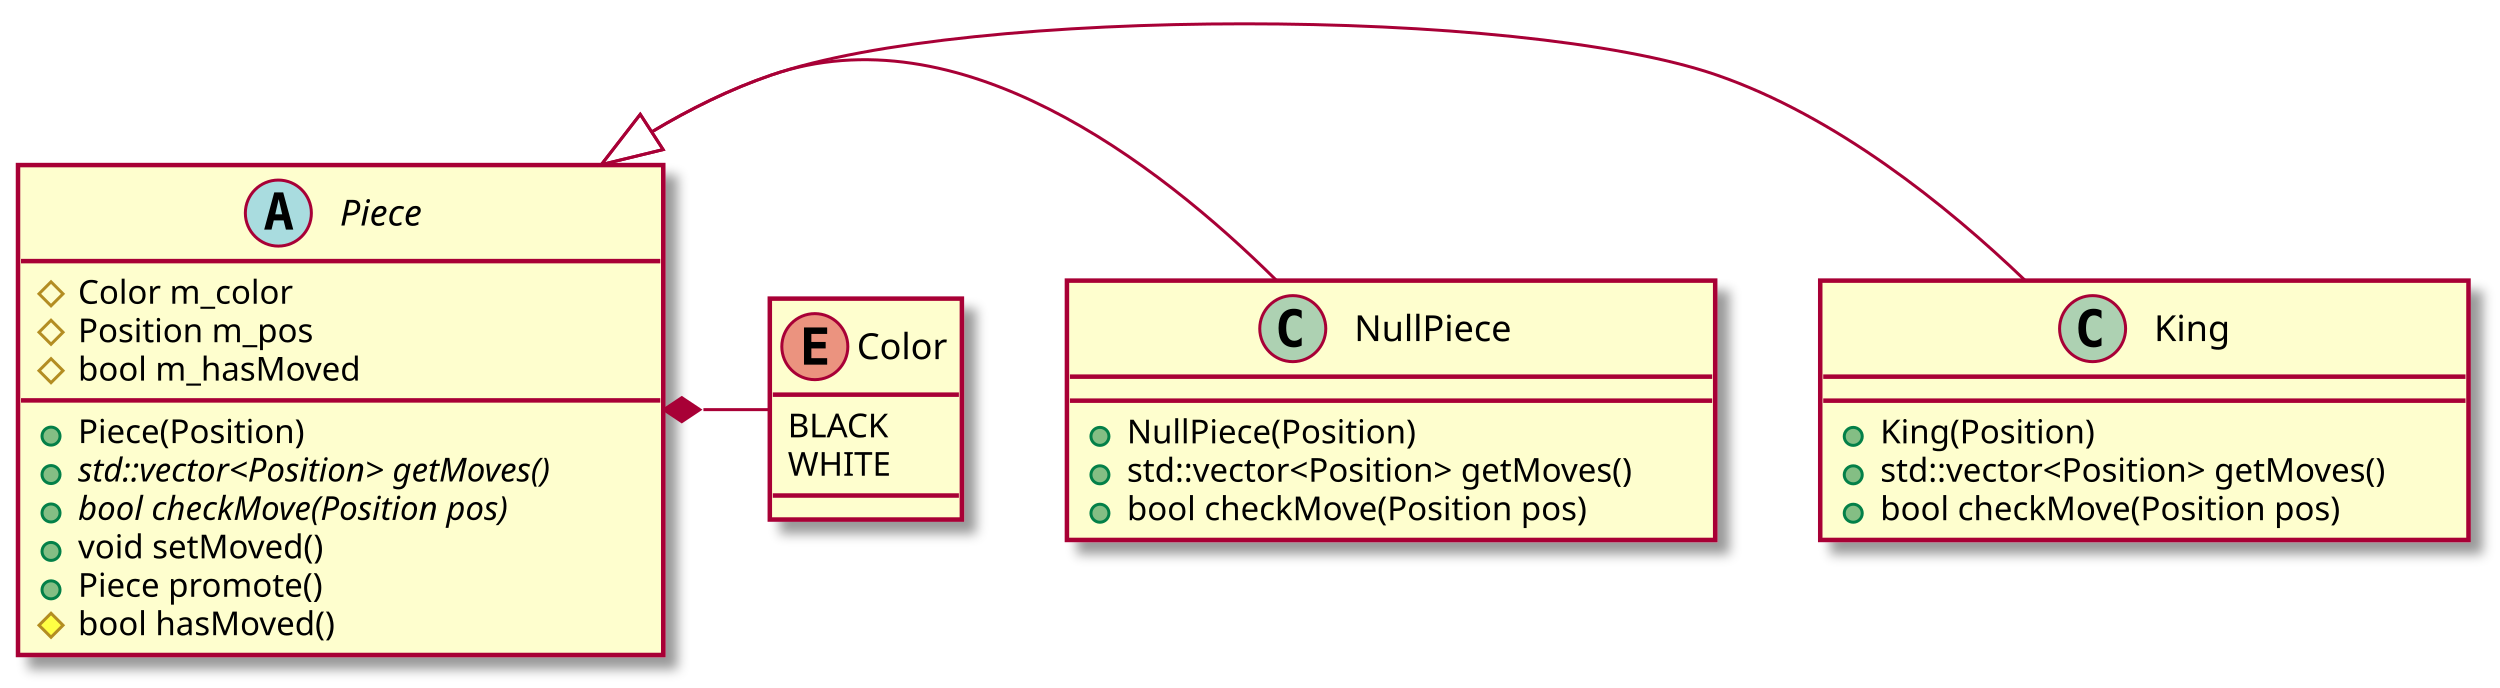
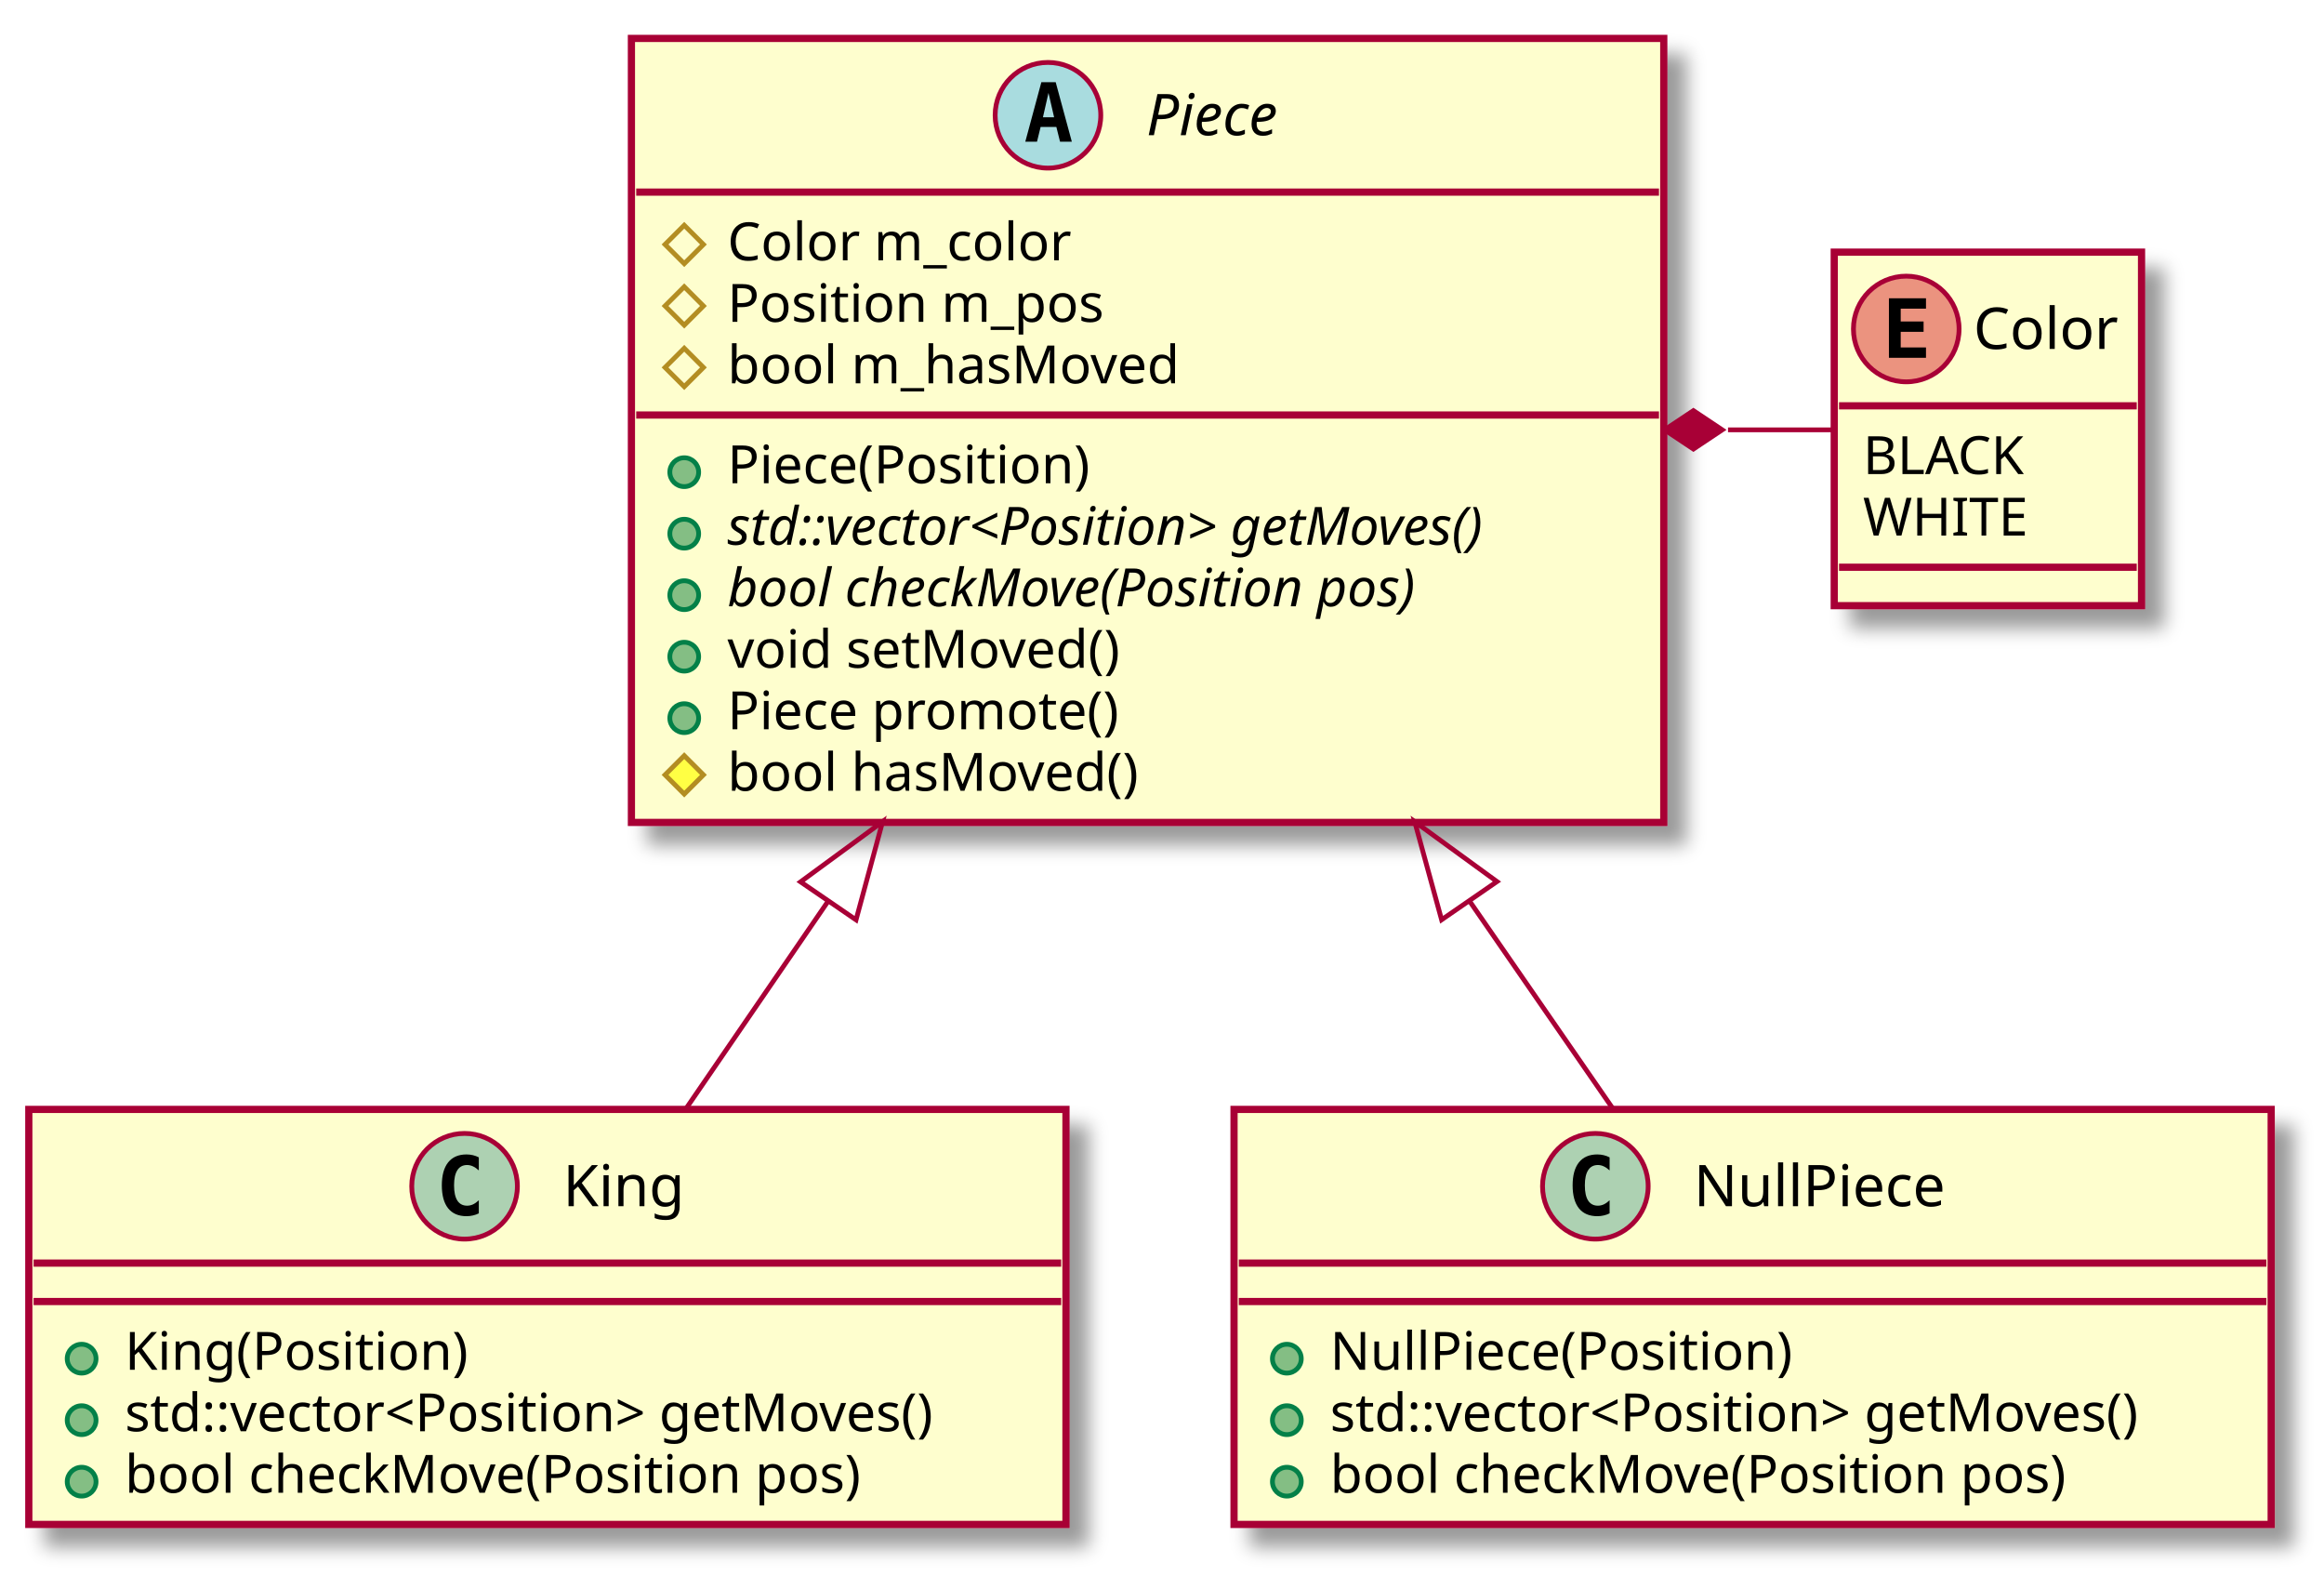
- <svg xmlns="http://www.w3.org/2000/svg" contentScriptType="application/ecmascript" contentStyleType="text/css" height="229px" preserveAspectRatio="none" style="width:833px;height:229px;" version="1.1" viewBox="0 0 833 229" width="833px" zoomAndPan="magnify">
+ <svg xmlns="http://www.w3.org/2000/svg" contentScriptType="application/ecmascript" contentStyleType="text/css" height="328px" preserveAspectRatio="none" style="width:484px;height:328px;" version="1.1" viewBox="0 0 484 328" width="484px" zoomAndPan="magnify">
  <defs>
-     <filter height="300%" id="fxldru1wpzwta" width="300%" x="-1" y="-1">
+     <filter height="300%" id="f9k5syy0anra7" width="300%" x="-1" y="-1">
      <feGaussianBlur result="blurOut" stdDeviation="2.0" />
      <feColorMatrix in="blurOut" result="blurOut2" type="matrix" values="0 0 0 0 0 0 0 0 0 0 0 0 0 0 0 0 0 0 .4 0" />
      <feOffset dx="4.0" dy="4.0" in="blurOut2" result="blurOut3" />
      <feBlend in="SourceGraphic" in2="blurOut3" mode="normal" />
    </filter>
  </defs>
  <g>
-     <rect fill="#FEFECE" filter="url(#fxldru1wpzwta)" height="163.242" id="Piece" style="stroke: #A80036; stroke-width: 1.5;" width="215" x="6" y="55" />
-     <ellipse cx="92.75" cy="71" fill="#A9DCDF" rx="11" ry="11" style="stroke: #A80036; stroke-width: 1.0;" />
-     <path d="M92.859,66.344 L91.703,71.422 L94.031,71.422 L92.859,66.344 Z M91.375,64.109 L94.359,64.109 L97.719,76.5 L95.266,76.5 L94.5,73.438 L91.219,73.438 L90.469,76.5 L88.031,76.5 L91.375,64.109 Z " />
-     <text fill="#000000" font-family="sans-serif" font-size="12" font-style="italic" lengthAdjust="spacingAndGlyphs" textLength="33" x="113.25" y="75.154">Piece</text>
-     <line style="stroke: #A80036; stroke-width: 1.5;" x1="7" x2="220" y1="87" y2="87" />
-     <polygon fill="none" points="17,93.902,21,97.902,17,101.902,13,97.902" style="stroke: #B38D22; stroke-width: 1.0;" />
-     <text fill="#000000" font-family="sans-serif" font-size="11" lengthAdjust="spacingAndGlyphs" textLength="79" x="26" y="101.21">Color m_color</text>
-     <polygon fill="none" points="17,106.707,21,110.707,17,114.707,13,110.707" style="stroke: #B38D22; stroke-width: 1.0;" />
-     <text fill="#000000" font-family="sans-serif" font-size="11" lengthAdjust="spacingAndGlyphs" textLength="87" x="26" y="114.015">Position m_pos</text>
-     <polygon fill="none" points="17,119.512,21,123.512,17,127.512,13,123.512" style="stroke: #B38D22; stroke-width: 1.0;" />
-     <text fill="#000000" font-family="sans-serif" font-size="11" lengthAdjust="spacingAndGlyphs" textLength="102" x="26" y="126.82">bool m_hasMoved</text>
-     <line style="stroke: #A80036; stroke-width: 1.5;" x1="7" x2="220" y1="133.414" y2="133.414" />
-     <ellipse cx="17" cy="145.316" fill="#84BE84" rx="3" ry="3" style="stroke: #038048; stroke-width: 1.0;" />
-     <text fill="#000000" font-family="sans-serif" font-size="11" lengthAdjust="spacingAndGlyphs" textLength="83" x="26" y="147.625">Piece(Position)</text>
-     <ellipse cx="17" cy="158.121" fill="#84BE84" rx="3" ry="3" style="stroke: #038048; stroke-width: 1.0;" />
-     <text fill="#000000" font-family="sans-serif" font-size="11" font-style="italic" lengthAdjust="spacingAndGlyphs" textLength="189" x="26" y="160.429">std::vector&lt;Position&gt; getMoves()</text>
-     <ellipse cx="17" cy="170.926" fill="#84BE84" rx="3" ry="3" style="stroke: #038048; stroke-width: 1.0;" />
-     <text fill="#000000" font-family="sans-serif" font-size="11" font-style="italic" lengthAdjust="spacingAndGlyphs" textLength="166" x="26" y="173.234">bool checkMove(Position pos)</text>
-     <ellipse cx="17" cy="183.731" fill="#84BE84" rx="3" ry="3" style="stroke: #038048; stroke-width: 1.0;" />
-     <text fill="#000000" font-family="sans-serif" font-size="11" lengthAdjust="spacingAndGlyphs" textLength="89" x="26" y="186.039">void setMoved()</text>
-     <ellipse cx="17" cy="196.535" fill="#84BE84" rx="3" ry="3" style="stroke: #038048; stroke-width: 1.0;" />
-     <text fill="#000000" font-family="sans-serif" font-size="11" lengthAdjust="spacingAndGlyphs" textLength="90" x="26" y="198.843">Piece promote()</text>
-     <polygon fill="#FFFF44" points="17,204.34,21,208.34,17,212.34,13,208.34" style="stroke: #B38D22; stroke-width: 1.0;" />
-     <text fill="#000000" font-family="sans-serif" font-size="11" lengthAdjust="spacingAndGlyphs" textLength="93" x="26" y="211.648">bool hasMoved()</text>
-     <rect fill="#FEFECE" filter="url(#fxldru1wpzwta)" height="73.609" id="Color" style="stroke: #A80036; stroke-width: 1.5;" width="64" x="256.5" y="99.5" />
-     <ellipse cx="271.5" cy="115.5" fill="#EB937F" rx="11" ry="11" style="stroke: #A80036; stroke-width: 1.0;" />
-     <path d="M275.609,121.5 L267.891,121.5 L267.891,109.109 L275.609,109.109 L275.609,111.266 L270.344,111.266 L270.344,113.938 L275.109,113.938 L275.109,116.094 L270.344,116.094 L270.344,119.344 L275.609,119.344 L275.609,121.5 Z " />
-     <text fill="#000000" font-family="sans-serif" font-size="12" lengthAdjust="spacingAndGlyphs" textLength="32" x="285.5" y="119.654">Color</text>
-     <line style="stroke: #A80036; stroke-width: 1.5;" x1="257.5" x2="319.5" y1="131.5" y2="131.5" />
-     <text fill="#000000" font-family="sans-serif" font-size="11" lengthAdjust="spacingAndGlyphs" textLength="36" x="262.5" y="145.71">BLACK</text>
-     <text fill="#000000" font-family="sans-serif" font-size="11" lengthAdjust="spacingAndGlyphs" textLength="34" x="262.5" y="158.515">WHITE</text>
-     <line style="stroke: #A80036; stroke-width: 1.5;" x1="257.5" x2="319.5" y1="165.109" y2="165.109" />
-     <rect fill="#FEFECE" filter="url(#fxldru1wpzwta)" height="86.414" id="King" style="stroke: #A80036; stroke-width: 1.5;" width="216" x="606.5" y="93.5" />
-     <ellipse cx="697.25" cy="109.5" fill="#ADD1B2" rx="11" ry="11" style="stroke: #A80036; stroke-width: 1.0;" />
-     <path d="M700.219,115.141 Q699.641,115.438 699,115.578 Q698.359,115.734 697.656,115.734 Q695.156,115.734 693.828,114.094 Q692.516,112.438 692.516,109.312 Q692.516,106.188 693.828,104.531 Q695.156,102.875 697.656,102.875 Q698.359,102.875 699,103.031 Q699.656,103.188 700.219,103.484 L700.219,106.203 Q699.594,105.625 699,105.359 Q698.406,105.078 697.781,105.078 Q696.438,105.078 695.75,106.156 Q695.062,107.219 695.062,109.312 Q695.062,111.406 695.75,112.484 Q696.438,113.547 697.781,113.547 Q698.406,113.547 699,113.281 Q699.594,113 700.219,112.422 L700.219,115.141 Z " />
-     <text fill="#000000" font-family="sans-serif" font-size="12" lengthAdjust="spacingAndGlyphs" textLength="26" x="717.75" y="113.654">King</text>
-     <line style="stroke: #A80036; stroke-width: 1.5;" x1="607.5" x2="821.5" y1="125.5" y2="125.5" />
-     <line style="stroke: #A80036; stroke-width: 1.5;" x1="607.5" x2="821.5" y1="133.5" y2="133.5" />
-     <ellipse cx="617.5" cy="145.402" fill="#84BE84" rx="3" ry="3" style="stroke: #038048; stroke-width: 1.0;" />
-     <text fill="#000000" font-family="sans-serif" font-size="11" lengthAdjust="spacingAndGlyphs" textLength="77" x="626.5" y="147.71">King(Position)</text>
-     <ellipse cx="617.5" cy="158.207" fill="#84BE84" rx="3" ry="3" style="stroke: #038048; stroke-width: 1.0;" />
-     <text fill="#000000" font-family="sans-serif" font-size="11" lengthAdjust="spacingAndGlyphs" textLength="190" x="626.5" y="160.515">std::vector&lt;Position&gt; getMoves()</text>
-     <ellipse cx="617.5" cy="171.012" fill="#84BE84" rx="3" ry="3" style="stroke: #038048; stroke-width: 1.0;" />
-     <text fill="#000000" font-family="sans-serif" font-size="11" lengthAdjust="spacingAndGlyphs" textLength="167" x="626.5" y="173.32">bool checkMove(Position pos)</text>
-     <rect fill="#FEFECE" filter="url(#fxldru1wpzwta)" height="86.414" id="NullPiece" style="stroke: #A80036; stroke-width: 1.5;" width="216" x="355.5" y="93.5" />
-     <ellipse cx="430.75" cy="109.5" fill="#ADD1B2" rx="11" ry="11" style="stroke: #A80036; stroke-width: 1.0;" />
-     <path d="M433.719,115.141 Q433.141,115.438 432.5,115.578 Q431.859,115.734 431.156,115.734 Q428.656,115.734 427.328,114.094 Q426.016,112.438 426.016,109.312 Q426.016,106.188 427.328,104.531 Q428.656,102.875 431.156,102.875 Q431.859,102.875 432.5,103.031 Q433.156,103.188 433.719,103.484 L433.719,106.203 Q433.094,105.625 432.5,105.359 Q431.906,105.078 431.281,105.078 Q429.938,105.078 429.25,106.156 Q428.562,107.219 428.562,109.312 Q428.562,111.406 429.25,112.484 Q429.938,113.547 431.281,113.547 Q431.906,113.547 432.5,113.281 Q433.094,113 433.719,112.422 L433.719,115.141 Z " />
-     <text fill="#000000" font-family="sans-serif" font-size="12" lengthAdjust="spacingAndGlyphs" textLength="57" x="451.25" y="113.654">NullPiece</text>
-     <line style="stroke: #A80036; stroke-width: 1.5;" x1="356.5" x2="570.5" y1="125.5" y2="125.5" />
-     <line style="stroke: #A80036; stroke-width: 1.5;" x1="356.5" x2="570.5" y1="133.5" y2="133.5" />
-     <ellipse cx="366.5" cy="145.402" fill="#84BE84" rx="3" ry="3" style="stroke: #038048; stroke-width: 1.0;" />
-     <text fill="#000000" font-family="sans-serif" font-size="11" lengthAdjust="spacingAndGlyphs" textLength="104" x="375.5" y="147.71">NullPiece(Position)</text>
-     <ellipse cx="366.5" cy="158.207" fill="#84BE84" rx="3" ry="3" style="stroke: #038048; stroke-width: 1.0;" />
-     <text fill="#000000" font-family="sans-serif" font-size="11" lengthAdjust="spacingAndGlyphs" textLength="190" x="375.5" y="160.515">std::vector&lt;Position&gt; getMoves()</text>
-     <ellipse cx="366.5" cy="171.012" fill="#84BE84" rx="3" ry="3" style="stroke: #038048; stroke-width: 1.0;" />
-     <text fill="#000000" font-family="sans-serif" font-size="11" lengthAdjust="spacingAndGlyphs" textLength="167" x="375.5" y="173.32">bool checkMove(Position pos)</text>
-     <path d="M217.29,43.87 C230.01,36.24 243.36,29.68 257,25 C323.22,2.3 505.82,2.19 572,25 C611.5,38.62 648.42,68.18 674.78,93.44 " fill="none" id="Piece-King" style="stroke: #A80036; stroke-width: 1.0;" />
-     <polygon fill="none" points="220.95,49.84,200.36,54.85,213.33,38.09,220.95,49.84" style="stroke: #A80036; stroke-width: 1.0;" />
-     <path d="M217.29,43.87 C230.01,36.24 243.36,29.68 257,25 C319.24,3.66 385.14,53.62 425.3,93.41 " fill="none" id="Piece-NullPiece" style="stroke: #A80036; stroke-width: 1.0;" />
-     <polygon fill="none" points="220.95,49.84,200.36,54.85,213.33,38.09,220.95,49.84" style="stroke: #A80036; stroke-width: 1.0;" />
-     <path d="M234.38,136.5 C241.73,136.5 249.07,136.5 256.41,136.5 " fill="none" id="Piece-Color" style="stroke: #A80036; stroke-width: 1.0;" />
-     <polygon fill="#A80036" points="221.17,136.5,227.17,140.5,233.17,136.5,227.17,132.5,221.17,136.5" style="stroke: #A80036; stroke-width: 1.0;" />
+     <rect fill="#FEFECE" filter="url(#f9k5syy0anra7)" height="163.242" id="Piece" style="stroke: #A80036; stroke-width: 1.5;" width="215" x="131.5" y="8" />
+     <ellipse cx="218.25" cy="24" fill="#A9DCDF" rx="11" ry="11" style="stroke: #A80036; stroke-width: 1.0;" />
+     <path d="M218.359,19.344 L217.203,24.422 L219.531,24.422 L218.359,19.344 Z M216.875,17.109 L219.859,17.109 L223.219,29.5 L220.766,29.5 L220,26.438 L216.719,26.438 L215.969,29.5 L213.531,29.5 L216.875,17.109 Z " />
+     <text fill="#000000" font-family="sans-serif" font-size="12" font-style="italic" lengthAdjust="spacingAndGlyphs" textLength="33" x="238.75" y="28.154">Piece</text>
+     <line style="stroke: #A80036; stroke-width: 1.5;" x1="132.5" x2="345.5" y1="40" y2="40" />
+     <polygon fill="none" points="142.5,46.902,146.5,50.902,142.5,54.902,138.5,50.902" style="stroke: #B38D22; stroke-width: 1.0;" />
+     <text fill="#000000" font-family="sans-serif" font-size="11" lengthAdjust="spacingAndGlyphs" textLength="79" x="151.5" y="54.21">Color m_color</text>
+     <polygon fill="none" points="142.5,59.707,146.5,63.707,142.5,67.707,138.5,63.707" style="stroke: #B38D22; stroke-width: 1.0;" />
+     <text fill="#000000" font-family="sans-serif" font-size="11" lengthAdjust="spacingAndGlyphs" textLength="87" x="151.5" y="67.015">Position m_pos</text>
+     <polygon fill="none" points="142.5,72.512,146.5,76.512,142.5,80.512,138.5,76.512" style="stroke: #B38D22; stroke-width: 1.0;" />
+     <text fill="#000000" font-family="sans-serif" font-size="11" lengthAdjust="spacingAndGlyphs" textLength="102" x="151.5" y="79.82">bool m_hasMoved</text>
+     <line style="stroke: #A80036; stroke-width: 1.5;" x1="132.5" x2="345.5" y1="86.414" y2="86.414" />
+     <ellipse cx="142.5" cy="98.316" fill="#84BE84" rx="3" ry="3" style="stroke: #038048; stroke-width: 1.0;" />
+     <text fill="#000000" font-family="sans-serif" font-size="11" lengthAdjust="spacingAndGlyphs" textLength="83" x="151.5" y="100.624">Piece(Position)</text>
+     <ellipse cx="142.5" cy="111.121" fill="#84BE84" rx="3" ry="3" style="stroke: #038048; stroke-width: 1.0;" />
+     <text fill="#000000" font-family="sans-serif" font-size="11" font-style="italic" lengthAdjust="spacingAndGlyphs" textLength="189" x="151.5" y="113.429">std::vector&lt;Position&gt; getMoves()</text>
+     <ellipse cx="142.5" cy="123.926" fill="#84BE84" rx="3" ry="3" style="stroke: #038048; stroke-width: 1.0;" />
+     <text fill="#000000" font-family="sans-serif" font-size="11" font-style="italic" lengthAdjust="spacingAndGlyphs" textLength="166" x="151.5" y="126.234">bool checkMove(Position pos)</text>
+     <ellipse cx="142.5" cy="136.731" fill="#84BE84" rx="3" ry="3" style="stroke: #038048; stroke-width: 1.0;" />
+     <text fill="#000000" font-family="sans-serif" font-size="11" lengthAdjust="spacingAndGlyphs" textLength="89" x="151.5" y="139.039">void setMoved()</text>
+     <ellipse cx="142.5" cy="149.535" fill="#84BE84" rx="3" ry="3" style="stroke: #038048; stroke-width: 1.0;" />
+     <text fill="#000000" font-family="sans-serif" font-size="11" lengthAdjust="spacingAndGlyphs" textLength="90" x="151.5" y="151.843">Piece promote()</text>
+     <polygon fill="#FFFF44" points="142.5,157.34,146.5,161.34,142.5,165.34,138.5,161.34" style="stroke: #B38D22; stroke-width: 1.0;" />
+     <text fill="#000000" font-family="sans-serif" font-size="11" lengthAdjust="spacingAndGlyphs" textLength="93" x="151.5" y="164.648">bool hasMoved()</text>
+     <rect fill="#FEFECE" filter="url(#f9k5syy0anra7)" height="73.609" id="Color" style="stroke: #A80036; stroke-width: 1.5;" width="64" x="382" y="52.5" />
+     <ellipse cx="397" cy="68.5" fill="#EB937F" rx="11" ry="11" style="stroke: #A80036; stroke-width: 1.0;" />
+     <path d="M401.109,74.5 L393.391,74.5 L393.391,62.109 L401.109,62.109 L401.109,64.266 L395.844,64.266 L395.844,66.938 L400.609,66.938 L400.609,69.094 L395.844,69.094 L395.844,72.344 L401.109,72.344 L401.109,74.5 Z " />
+     <text fill="#000000" font-family="sans-serif" font-size="12" lengthAdjust="spacingAndGlyphs" textLength="32" x="411" y="72.654">Color</text>
+     <line style="stroke: #A80036; stroke-width: 1.5;" x1="383" x2="445" y1="84.5" y2="84.5" />
+     <text fill="#000000" font-family="sans-serif" font-size="11" lengthAdjust="spacingAndGlyphs" textLength="36" x="388" y="98.71">BLACK</text>
+     <text fill="#000000" font-family="sans-serif" font-size="11" lengthAdjust="spacingAndGlyphs" textLength="34" x="388" y="111.515">WHITE</text>
+     <line style="stroke: #A80036; stroke-width: 1.5;" x1="383" x2="445" y1="118.109" y2="118.109" />
+     <rect fill="#FEFECE" filter="url(#f9k5syy0anra7)" height="86.414" id="King" style="stroke: #A80036; stroke-width: 1.5;" width="216" x="6" y="231" />
+     <ellipse cx="96.75" cy="247" fill="#ADD1B2" rx="11" ry="11" style="stroke: #A80036; stroke-width: 1.0;" />
+     <path d="M99.719,252.641 Q99.141,252.938 98.5,253.078 Q97.859,253.234 97.156,253.234 Q94.656,253.234 93.328,251.594 Q92.016,249.938 92.016,246.812 Q92.016,243.688 93.328,242.031 Q94.656,240.375 97.156,240.375 Q97.859,240.375 98.5,240.531 Q99.156,240.688 99.719,240.984 L99.719,243.703 Q99.094,243.125 98.5,242.859 Q97.906,242.578 97.281,242.578 Q95.938,242.578 95.25,243.656 Q94.562,244.719 94.562,246.812 Q94.562,248.906 95.25,249.984 Q95.938,251.047 97.281,251.047 Q97.906,251.047 98.5,250.781 Q99.094,250.5 99.719,249.922 L99.719,252.641 Z " />
+     <text fill="#000000" font-family="sans-serif" font-size="12" lengthAdjust="spacingAndGlyphs" textLength="26" x="117.25" y="251.154">King</text>
+     <line style="stroke: #A80036; stroke-width: 1.5;" x1="7" x2="221" y1="263" y2="263" />
+     <line style="stroke: #A80036; stroke-width: 1.5;" x1="7" x2="221" y1="271" y2="271" />
+     <ellipse cx="17" cy="282.902" fill="#84BE84" rx="3" ry="3" style="stroke: #038048; stroke-width: 1.0;" />
+     <text fill="#000000" font-family="sans-serif" font-size="11" lengthAdjust="spacingAndGlyphs" textLength="77" x="26" y="285.21">King(Position)</text>
+     <ellipse cx="17" cy="295.707" fill="#84BE84" rx="3" ry="3" style="stroke: #038048; stroke-width: 1.0;" />
+     <text fill="#000000" font-family="sans-serif" font-size="11" lengthAdjust="spacingAndGlyphs" textLength="190" x="26" y="298.015">std::vector&lt;Position&gt; getMoves()</text>
+     <ellipse cx="17" cy="308.512" fill="#84BE84" rx="3" ry="3" style="stroke: #038048; stroke-width: 1.0;" />
+     <text fill="#000000" font-family="sans-serif" font-size="11" lengthAdjust="spacingAndGlyphs" textLength="167" x="26" y="310.82">bool checkMove(Position pos)</text>
+     <rect fill="#FEFECE" filter="url(#f9k5syy0anra7)" height="86.414" id="NullPiece" style="stroke: #A80036; stroke-width: 1.5;" width="216" x="257" y="231" />
+     <ellipse cx="332.25" cy="247" fill="#ADD1B2" rx="11" ry="11" style="stroke: #A80036; stroke-width: 1.0;" />
+     <path d="M335.219,252.641 Q334.641,252.938 334,253.078 Q333.359,253.234 332.656,253.234 Q330.156,253.234 328.828,251.594 Q327.516,249.938 327.516,246.812 Q327.516,243.688 328.828,242.031 Q330.156,240.375 332.656,240.375 Q333.359,240.375 334,240.531 Q334.656,240.688 335.219,240.984 L335.219,243.703 Q334.594,243.125 334,242.859 Q333.406,242.578 332.781,242.578 Q331.438,242.578 330.75,243.656 Q330.062,244.719 330.062,246.812 Q330.062,248.906 330.75,249.984 Q331.438,251.047 332.781,251.047 Q333.406,251.047 334,250.781 Q334.594,250.5 335.219,249.922 L335.219,252.641 Z " />
+     <text fill="#000000" font-family="sans-serif" font-size="12" lengthAdjust="spacingAndGlyphs" textLength="57" x="352.75" y="251.154">NullPiece</text>
+     <line style="stroke: #A80036; stroke-width: 1.5;" x1="258" x2="472" y1="263" y2="263" />
+     <line style="stroke: #A80036; stroke-width: 1.5;" x1="258" x2="472" y1="271" y2="271" />
+     <ellipse cx="268" cy="282.902" fill="#84BE84" rx="3" ry="3" style="stroke: #038048; stroke-width: 1.0;" />
+     <text fill="#000000" font-family="sans-serif" font-size="11" lengthAdjust="spacingAndGlyphs" textLength="104" x="277" y="285.21">NullPiece(Position)</text>
+     <ellipse cx="268" cy="295.707" fill="#84BE84" rx="3" ry="3" style="stroke: #038048; stroke-width: 1.0;" />
+     <text fill="#000000" font-family="sans-serif" font-size="11" lengthAdjust="spacingAndGlyphs" textLength="190" x="277" y="298.015">std::vector&lt;Position&gt; getMoves()</text>
+     <ellipse cx="268" cy="308.512" fill="#84BE84" rx="3" ry="3" style="stroke: #038048; stroke-width: 1.0;" />
+     <text fill="#000000" font-family="sans-serif" font-size="11" lengthAdjust="spacingAndGlyphs" textLength="167" x="277" y="310.82">bool checkMove(Position pos)</text>
+     <path d="M172.5,187.59 C162.08,202.8 151.81,217.8 142.85,230.87 " fill="none" id="Piece-King" style="stroke: #A80036; stroke-width: 1.0;" />
+     <polygon fill="none" points="166.73,183.62,183.81,171.08,178.28,191.53,166.73,183.62" style="stroke: #A80036; stroke-width: 1.0;" />
+     <path d="M306.03,187.59 C316.53,202.8 326.89,217.8 335.92,230.87 " fill="none" id="Piece-NullPiece" style="stroke: #A80036; stroke-width: 1.0;" />
+     <polygon fill="none" points="300.23,191.51,294.63,171.08,311.76,183.56,300.23,191.51" style="stroke: #A80036; stroke-width: 1.0;" />
+     <path d="M359.88,89.5 C367.23,89.5 374.57,89.5 381.91,89.5 " fill="none" id="Piece-Color" style="stroke: #A80036; stroke-width: 1.0;" />
+     <polygon fill="#A80036" points="346.67,89.5,352.67,93.5,358.67,89.5,352.67,85.5,346.67,89.5" style="stroke: #A80036; stroke-width: 1.0;" />
  </g>
</svg>
